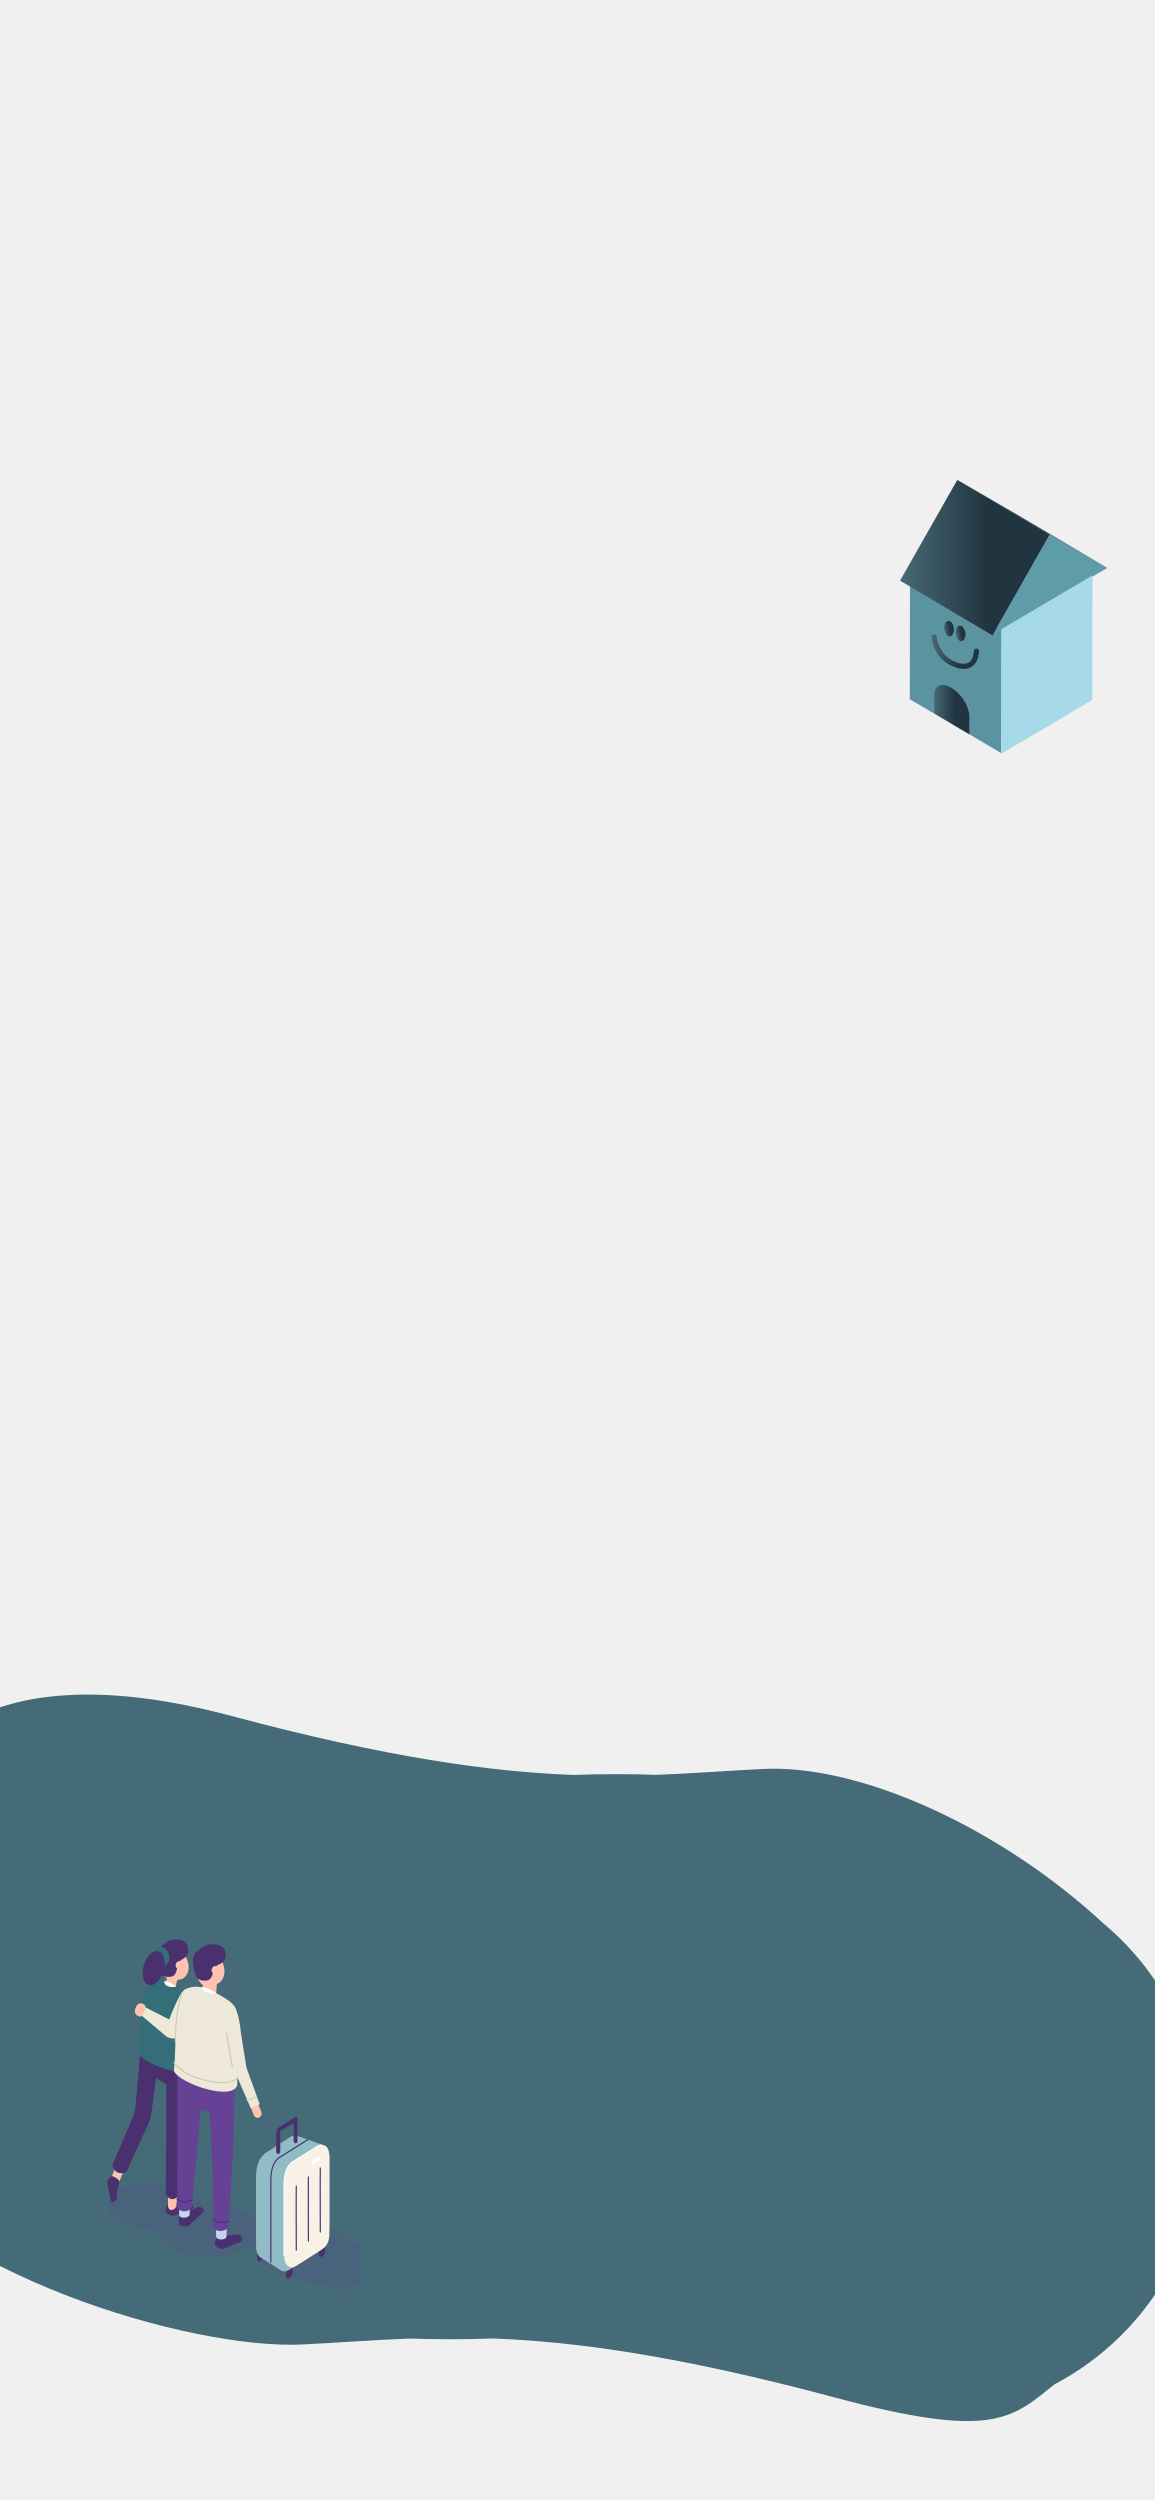
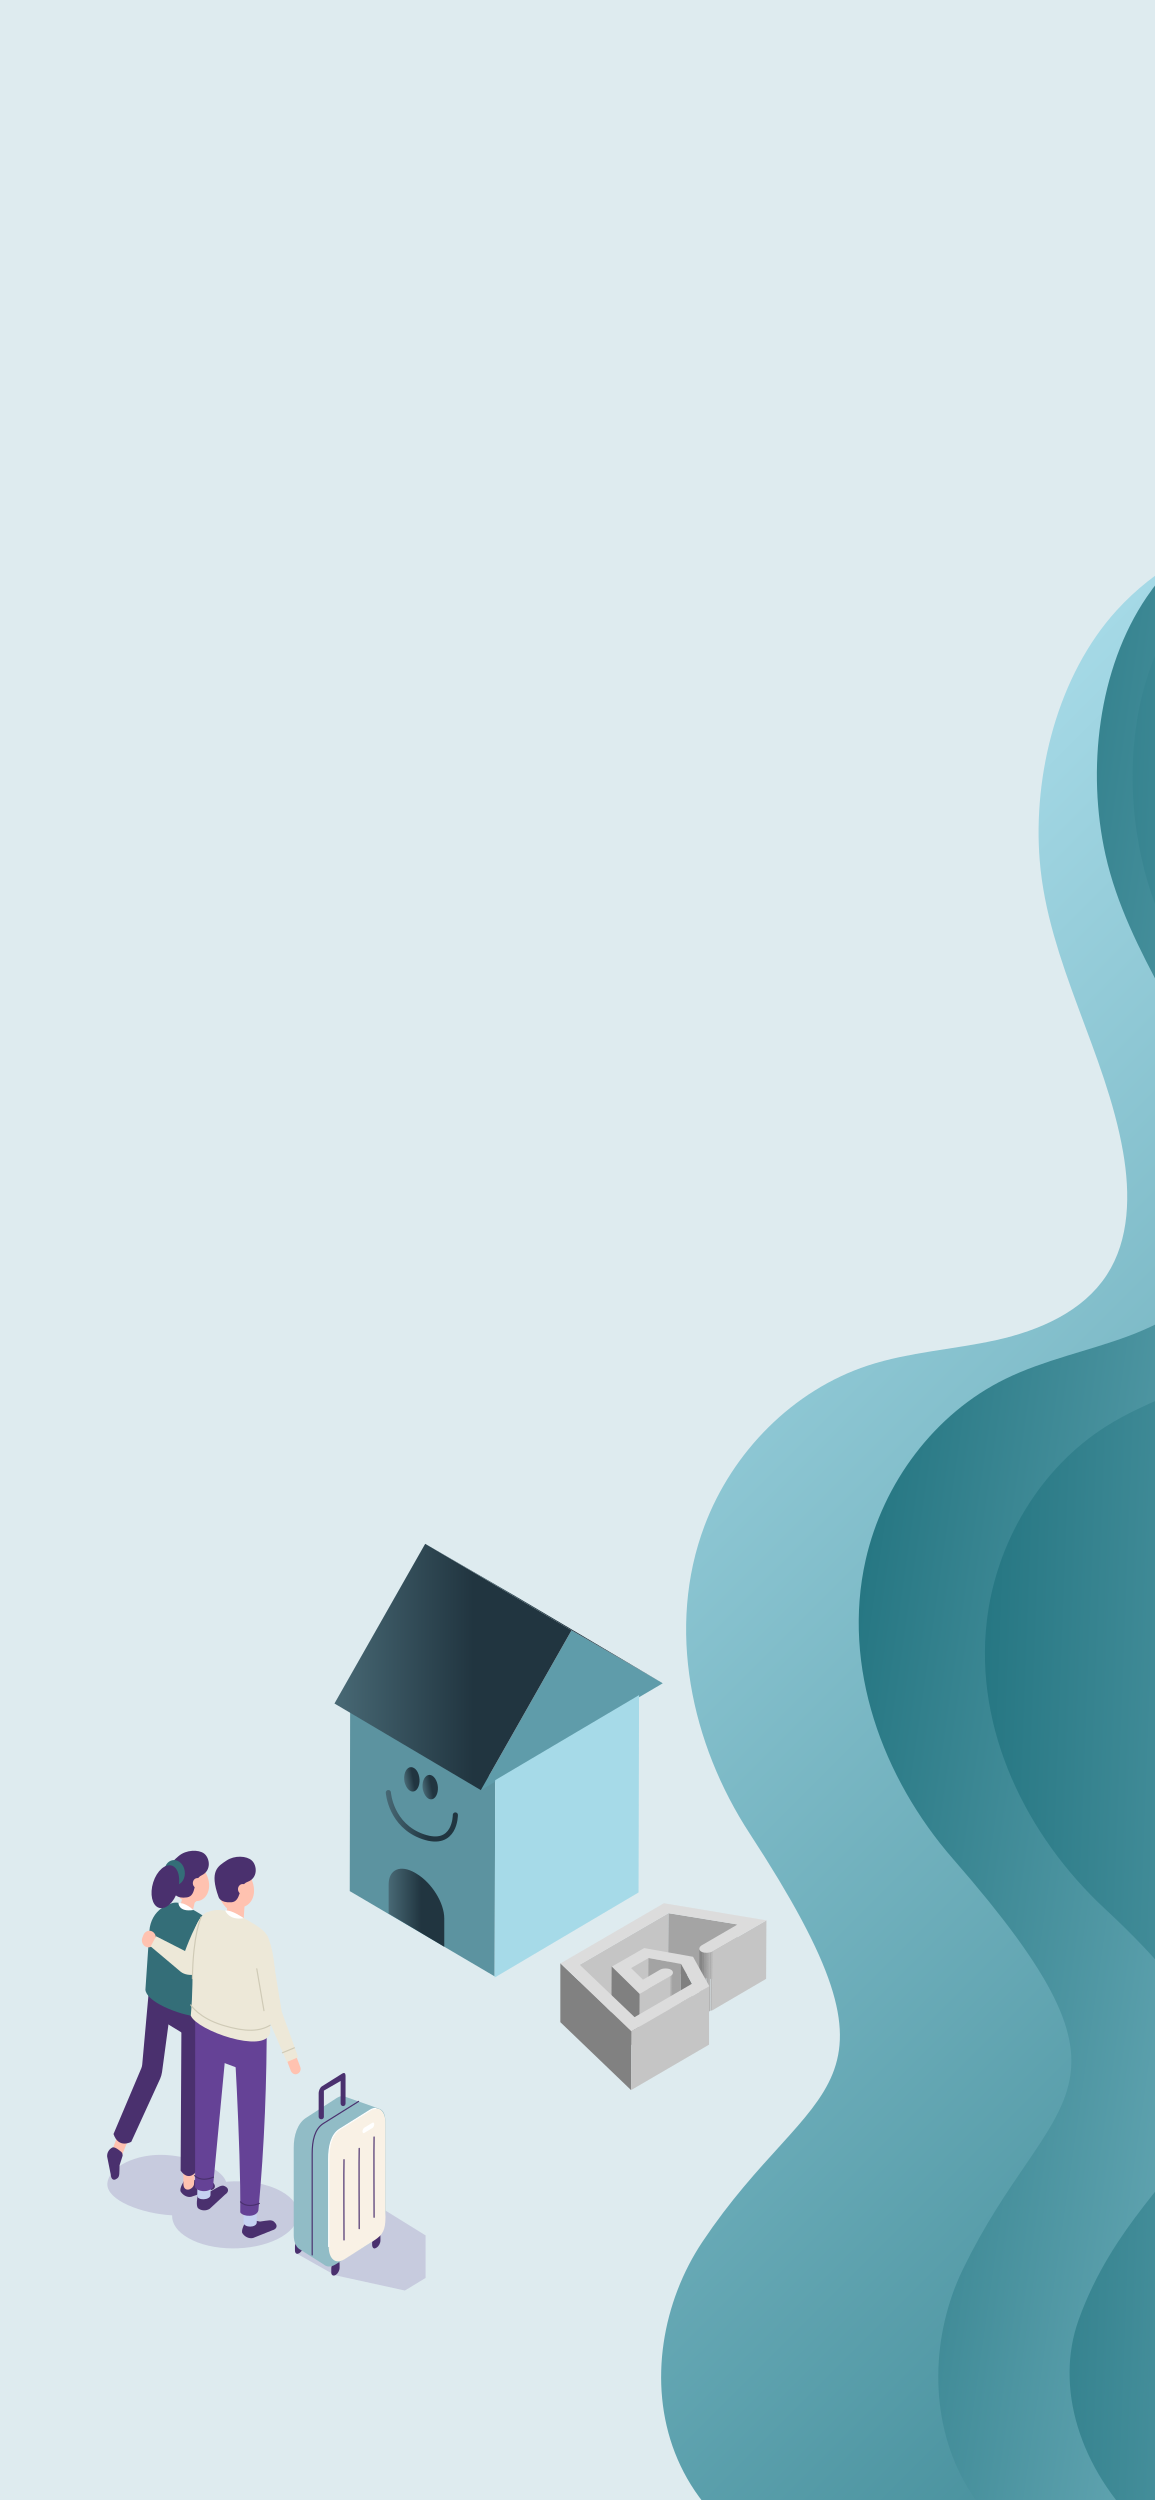
- <svg xmlns="http://www.w3.org/2000/svg" version="1.1" id="Layer_1" x="0px" y="0px" viewBox="0 0 1125 2436" style="enable-background:new 0 0 1125 2436;" xml:space="preserve">
+ <svg xmlns="http://www.w3.org/2000/svg" xmlns:xlink="http://www.w3.org/1999/xlink" version="1.1" id="Layer_1" x="0px" y="0px" viewBox="0 0 1125 2436" style="enable-background:new 0 0 1125 2436;" xml:space="preserve">
  <style type="text/css">
- 	.st0{fill:url(#SVGID_1_);}
- 	.st1{fill:#446B77;}
- 	.st2{fill:#5C93A0;}
- 	.st3{fill:#5F9CAA;}
- 	.st4{fill:url(#SVGID_2_);}
- 	.st5{fill:url(#SVGID_3_);}
- 	.st6{fill:#A6DAE8;}
- 	.st7{fill:url(#SVGID_4_);}
- 	.st8{fill:none;stroke:url(#SVGID_5_);stroke-width:5;stroke-linecap:round;stroke-linejoin:round;stroke-miterlimit:10;}
- 	.st9{fill:url(#SVGID_6_);}
- 	.st10{fill:url(#SVGID_7_);}
- 	.st11{fill:none;stroke:#CFCAB6;stroke-width:1.155;stroke-linecap:round;stroke-linejoin:round;stroke-miterlimit:10;}
- 	.st12{opacity:0.19;fill:#634194;enable-background:new    ;}
- 	.st13{fill:#4A306E;}
- 	.st14{fill:#FFC2B0;}
- 	.st15{fill:#346E78;}
- 	.st16{fill:#FFFFFF;}
- 	.st17{fill:#654296;}
- 	.st18{fill:#EDE8D8;}
- 	.st19{fill:#C6D2F2;}
- 	.st20{fill:#5981EB;}
- 	.st21{fill:none;stroke:#4A306E;stroke-width:1.155;stroke-linecap:round;stroke-linejoin:round;stroke-miterlimit:10;}
- 	.st22{fill:#91BCC6;}
- 	.st23{fill:#F9F1E5;}
- 	.st24{fill:none;stroke:#FFFFFF;stroke-width:1.155;stroke-linecap:round;stroke-linejoin:round;stroke-miterlimit:10;}
+ 	.st0{fill:#91BCC6;}
+ 	.st1{fill:#A6DAE8;}
+ 	.st2{fill:#5F9CAA;}
+ 	.st3{fill:#DEEBEF;}
+ 	.st4{clip-path:url(#SVGID_3_);fill:url(#SVGID_4_);}
+ 	.st5{clip-path:url(#SVGID_3_);fill:url(#SVGID_5_);}
+ 	.st6{fill:url(#SVGID_6_);}
+ 	.st7{fill:#5C93A0;}
+ 	.st8{fill:url(#SVGID_7_);}
+ 	.st9{fill:url(#SVGID_8_);}
+ 	.st10{fill:url(#SVGID_9_);}
+ 	.st11{fill:none;stroke:url(#SVGID_10_);stroke-width:5;stroke-linecap:round;stroke-linejoin:round;stroke-miterlimit:10;}
+ 	.st12{fill:url(#SVGID_11_);}
+ 	.st13{fill:url(#SVGID_12_);}
+ 	.st14{fill:none;stroke:#CFCAB6;stroke-width:1.155;stroke-linecap:round;stroke-linejoin:round;stroke-miterlimit:10;}
+ 	.st15{opacity:0.19;fill:#634194;enable-background:new    ;}
+ 	.st16{fill:#4A306E;}
+ 	.st17{fill:#FFC2B0;}
+ 	.st18{fill:#346E78;}
+ 	.st19{fill:#FFFFFF;}
+ 	.st20{fill:#654296;}
+ 	.st21{fill:#EDE8D8;}
+ 	.st22{fill:#C6D2F2;}
+ 	.st23{fill:#5981EB;}
+ 	.st24{fill:none;stroke:#4A306E;stroke-width:1.155;stroke-linecap:round;stroke-linejoin:round;stroke-miterlimit:10;}
+ 	.st25{fill:#F9F1E5;}
+ 	.st26{fill:none;stroke:#FFFFFF;stroke-width:1.155;stroke-linecap:round;stroke-linejoin:round;stroke-miterlimit:10;}
+ 	.st27{fill:#446B77;}
+ 	.st28{enable-background:new    ;}
+ 	.st29{fill:#A4A4A4;}
+ 	.st30{fill:#C5C5C5;}
+ 	.st31{clip-path:url(#SVGID_14_);enable-background:new    ;}
+ 	.st32{fill:#B8B8B8;}
+ 	.st33{fill:#B3B3B3;}
+ 	.st34{fill:#ADADAD;}
+ 	.st35{fill:#A8A8A8;}
+ 	.st36{fill:#A3A3A3;}
+ 	.st37{fill:#9E9E9E;}
+ 	.st38{fill:#999999;}
+ 	.st39{fill:#949494;}
+ 	.st40{fill:#8F8F8F;}
+ 	.st41{fill:#8A8A8A;}
+ 	.st42{fill:#858585;}
+ 	.st43{clip-path:url(#SVGID_16_);enable-background:new    ;}
+ 	.st44{fill:#808080;}
+ 	.st45{fill:#818181;}
+ 	.st46{fill:#DCDCDC;}
</style>
  <g>
    <g>
-       <linearGradient id="SVGID_1_" gradientUnits="userSpaceOnUse" x1="2417.4" y1="-3911.636" x2="2417.4" y2="-3908.636" gradientTransform="matrix(1 0 0 1 0 4172)">
+       <g>
+         <polygon class="st0" points="1040.1,1869 560.2,2153.4 77,1869 557,1585.6    " />
+       </g>
+       <g>
+         <polygon class="st1" points="1040.1,1869 1038.8,1955.3 558.9,2238.7 560.2,2153.4    " />
+       </g>
+       <g>
+         <polygon class="st2" points="560.2,2153.4 558.9,2237.4 75.7,1952.9 77,1869    " />
+       </g>
+     </g>
+   </g>
+   <rect x="-3" y="-5.8" class="st3" width="1178.1" height="2452.7" />
+   <g>
+     <defs>
+       <path id="SVGID_1_" d="M879.9,2531.1c-255.1-29.5-272.4-231.4-195.5-346.6c108.9-163.2,214-140.6,46.1-397.9    c-57-87.3-81.6-200.5-43.9-300.2c27.1-71.8,86.1-131.8,159-155.8c40.5-13.3,83.8-15.6,125.5-24.9c41.7-9.3,84.2-27.7,107.4-63.5    c22.4-34.4,22.9-78.8,15.9-119.3c-16.8-97.4-73.3-185.3-81.3-284.5c-6.8-83.6,17.7-180.7,74.9-243.6    c74.8-82.3,194.5-103.5,300.1-113.1c123.9-11.3,249.6,3.2,368.8,37.8c152.8,44.3,295.1,121.1,422.6,216.2    c113.5,84.7,216.9,185.2,291.7,305.5c118.3,190.2,193.6,504.1-29.9,650.4c-269,176.1-455.7-107.6-461.2,177.8    c-3.3,170.8-116.6,441.4-454,319.6C1188.7,2067.1,1247.2,2573.5,879.9,2531.1z" />
+     </defs>
+     <linearGradient id="SVGID_2_" gradientUnits="userSpaceOnUse" x1="594.741" y1="1363.6" x2="2334.506" y2="1363.6" gradientTransform="matrix(0.7071 0.7071 -0.7071 0.7071 1312.321 -471.1367)">
+       <stop offset="0" style="stop-color:#A5D9E6" />
+       <stop offset="1" style="stop-color:#247581" />
+     </linearGradient>
+     <use xlink:href="#SVGID_1_" style="overflow:visible;fill:url(#SVGID_2_);" />
+     <clipPath id="SVGID_3_">
+       <use xlink:href="#SVGID_1_" style="overflow:visible;" />
+     </clipPath>
+     <linearGradient id="SVGID_4_" gradientUnits="userSpaceOnUse" x1="58.768" y1="2591.491" x2="-353.014" y2="3355.454" gradientTransform="matrix(0.3439 0.939 -0.939 0.3439 4118.399 560.943)">
+       <stop offset="0" style="stop-color:#A5D9E6" />
+       <stop offset="1" style="stop-color:#247581" />
+     </linearGradient>
+     <path class="st4" d="M1179.6,2527.9c-256.7,6.1-301.8-191.5-241.6-316.2c85.3-176.7,192.5-168.9-9.4-400.4   C860,1732.6,820,1624,843.5,1520c16.9-74.8,67-142.5,135.9-176.3c38.3-18.8,80.8-27.1,120.8-42.1s79.5-39.1,97.6-77.7   c17.4-37.2,11.8-81.2-0.7-120.4c-30.1-94.2-98.2-173.3-119.9-270.5c-18.3-81.9-7.5-181.4,40.4-251.6   c62.7-91.9,178.3-129.4,281.6-153.6c121.1-28.3,247.6-31.4,370.5-13.7c157.4,22.8,309,79.1,448.4,155.7   c124.1,68.2,240.4,153.4,331.2,262.2c143.5,172,261.5,472.5,60.4,648.3c-242,211.6-466.2-43.5-432.1,239.9   c20.4,169.6-54.4,453.3-405.4,379.4C1421.2,2025.6,1549.3,2519.1,1179.6,2527.9z" />
+     <linearGradient id="SVGID_5_" gradientUnits="userSpaceOnUse" x1="-80.183" y1="2406.958" x2="-491.99" y2="3170.968" gradientTransform="matrix(0.4404 0.8978 -0.8978 0.4404 4013.255 488.388)">
+       <stop offset="0" style="stop-color:#A5D9E6" />
+       <stop offset="1" style="stop-color:#247581" />
+     </linearGradient>
+     <path class="st5" d="M1401.3,2546.3c-254.6,32.9-397.1-155.5-350.3-285.8c66.3-184.6,250.7-191.5,25.6-400.6   c-76.4-71-127.6-174.8-115-280.8c9-76.2,51.8-148.7,116.7-189.6c36.1-22.7,77.6-35.4,115.7-54.5c38.2-19.1,75-47.2,89-87.5   c13.4-38.8,3.2-82-13.3-119.7c-39.8-90.5-115.8-162.1-147.6-256.4c-26.8-79.5-26.4-179.7,13.8-254.5   c52.7-97.9,163.8-147.4,264-182.2c117.5-40.9,242.9-57.2,367-52.4c159,6.1,315.6,46.3,462.3,107.8   c130.6,54.8,255.2,127.4,356.8,226c160.7,156,309.5,442.5,128,638.4c-218.5,235.8-468.2,5.6-404.6,283.9   c38,166.5-6.6,456.5-363.5,419.8C1588.9,2021.5,1768,2498.8,1401.3,2546.3z" />
+   </g>
+   <g>
+     <g>
+       <linearGradient id="SVGID_6_" gradientUnits="userSpaceOnUse" x1="2417.4" y1="-3911.636" x2="2417.4" y2="-3908.636" gradientTransform="matrix(1 0 0 1 0 4172)">
        <stop offset="0" style="stop-color:#486975" />
        <stop offset="0.584" style="stop-color:#213540" />
      </linearGradient>
-       <path class="st0" d="M2417.4,263.4c1.9,0,1.9-3,0-3S2415.5,263.4,2417.4,263.4L2417.4,263.4z" />
-     </g>
-   </g>
-   <path class="st1" d="M1027.8,2323.1c128.3-67.8,181.3-225.2,118.3-357.3c-17.3-36.3-41.6-67-70.5-91.2  c-99.9-92.8-236.9-155.9-332.6-150.9c-34.7,1.7-67.7,4.4-103.3,5.7c-26.4-0.9-53.4-0.9-81,0.1c-80.5-3-181.5-16.9-332.9-57.4  c-124.6-33.3-201.8-22.1-249.2,1c-6.4,2.5-12.8,5.3-19.1,8.2c-135.5,64.6-192.9,226.9-128.3,362.4c8.8,18.5,19.4,35.4,31.5,50.9  c73.4,119.5,324.6,195.7,435.1,189.8c34.7-1.7,67.7-4.4,103.3-5.7c26.4,0.9,53.4,0.9,81-0.1c80.5,3,181.5,16.9,332.9,57.4  C968.2,2377.6,985.7,2356.6,1027.8,2323.1z" />
+       <path class="st6" d="M2417.4,263.4c1.9,0,1.9-3,0-3S2415.5,263.4,2417.4,263.4L2417.4,263.4z" />
+     </g>
+   </g>
  <g>
    <g>
      <g>
        <g>
          <g>
-             <polygon class="st2" points="975.9,613 975.6,733.8 886.5,681.3 886.7,560.7      " />
+             <polygon class="st7" points="482.5,1734.6 482,1925.8 340.8,1842.7 341.2,1651.7      " />
          </g>
        </g>
      </g>
      <g>
        <g>
          <g>
            <g>
-               <polygon class="st3" points="1022.9,520.8 1079,553.4 967.1,619.1       " />
-             </g>
-             <g>
-               <linearGradient id="SVGID_2_" gradientUnits="userSpaceOnUse" x1="932.836" y1="7265.526" x2="1079.033" y2="7265.526" gradientTransform="matrix(1 0 0 -1 0 7776)">
+               <polygon class="st2" points="556.9,1588.6 645.8,1640.2 468.5,1744.3       " />
+             </g>
+             <g>
+               <linearGradient id="SVGID_7_" gradientUnits="userSpaceOnUse" x1="414.257" y1="6203.784" x2="645.753" y2="6203.784" gradientTransform="matrix(1 0 0 -1 0 7776)">
                <stop offset="0" style="stop-color:#486975" />
                <stop offset="0.584" style="stop-color:#213540" />
              </linearGradient>
-               <polygon class="st4" points="1022.9,520.8 932.8,467.6 988.9,500.1 1079,553.4       " />
-             </g>
-             <g>
-               <linearGradient id="SVGID_3_" gradientUnits="userSpaceOnUse" x1="877.013" y1="7232.648" x2="1022.948" y2="7232.648" gradientTransform="matrix(1 0 0 -1 0 7776)">
+               <polygon class="st8" points="556.9,1588.6 414.3,1504.3 503.1,1555.8 645.8,1640.2       " />
+             </g>
+             <g>
+               <linearGradient id="SVGID_8_" gradientUnits="userSpaceOnUse" x1="325.863" y1="6151.725" x2="556.945" y2="6151.725" gradientTransform="matrix(1 0 0 -1 0 7776)">
                <stop offset="0" style="stop-color:#486975" />
                <stop offset="0.584" style="stop-color:#213540" />
              </linearGradient>
-               <polygon class="st5" points="967.1,619.1 877,565.8 932.8,467.6 1022.9,520.8       " />
+               <polygon class="st9" points="468.5,1744.3 325.9,1659.9 414.3,1504.3 556.9,1588.6       " />
            </g>
          </g>
        </g>
      </g>
      <g>
        <g>
-           <polygon class="st6" points="1064.5,560.7 1064.2,682.1 975.6,734.5 975.9,613     " />
-         </g>
-       </g>
-       <g>
-         <linearGradient id="SVGID_4_" gradientUnits="userSpaceOnUse" x1="910.36" y1="5830.74" x2="944.544" y2="5830.74" gradientTransform="matrix(1 1.1719 0 -1 0 5435.431)">
+           <polygon class="st1" points="622.7,1651.7 622.2,1844 482,1926.9 482.5,1734.6     " />
+         </g>
+       </g>
+       <g>
+         <linearGradient id="SVGID_9_" gradientUnits="userSpaceOnUse" x1="378.668" y1="4051.934" x2="432.796" y2="4051.934" gradientTransform="matrix(1 1.1719 0 -1 0 5435.431)">
          <stop offset="0" style="stop-color:#486975" />
          <stop offset="0.584" style="stop-color:#213540" />
        </linearGradient>
-         <path class="st7" d="M944.5,715.5l-34.2-20.4v-18c0-9.3,7.4-12.4,16.5-7l0.6,0.4c9.4,5.6,17.1,17.9,17.1,27.6V715.5L944.5,715.5z     " />
-       </g>
-       <g>
-         <linearGradient id="SVGID_5_" gradientUnits="userSpaceOnUse" x1="907.703" y1="6789.99" x2="953.892" y2="6789.99" gradientTransform="matrix(1 0.3378 0 -1 0 7113.103)">
+         <path class="st10" d="M432.8,1896.9l-54.1-32.3v-28.5c0-14.7,11.7-19.6,26.1-11l1,0.6c14.9,8.9,27.1,28.4,27.1,43.7V1896.9     L432.8,1896.9z" />
+       </g>
+       <g>
+         <linearGradient id="SVGID_10_" gradientUnits="userSpaceOnUse" x1="375.92" y1="5478.536" x2="446.139" y2="5478.536" gradientTransform="matrix(1 0.3378 0 -1 0 7113.103)">
          <stop offset="0" style="stop-color:#486975" />
          <stop offset="0.584" style="stop-color:#213540" />
        </linearGradient>
-         <path class="st8" d="M910.2,620.7c0,0,1.4,20.3,21.4,27.2c20,6.8,19.8-13.4,19.8-13.4" />
-       </g>
-     </g>
-     <g>
-       <linearGradient id="SVGID_6_" gradientUnits="userSpaceOnUse" x1="2247.117" y1="5835.268" x2="2258.825" y2="5835.268" gradientTransform="matrix(0.7668 -0.2332 -0.2332 -1.2332 557.9609 8333.96)">
+         <path class="st11" d="M378.4,1746.7c0,0,2.2,32.1,33.9,43c31.6,10.8,31.4-21.2,31.4-21.2" />
+       </g>
+     </g>
+     <g>
+       <linearGradient id="SVGID_11_" gradientUnits="userSpaceOnUse" x1="1336.893" y1="5097.504" x2="1355.431" y2="5097.504" gradientTransform="matrix(0.7668 -0.2332 -0.2332 -1.2332 557.9609 8333.96)">
        <stop offset="0" style="stop-color:#486975" />
        <stop offset="0.584" style="stop-color:#213540" />
      </linearGradient>
-       <path class="st9" d="M929.2,611.1c0.8,4-0.6,8-3.1,8.8c-2.5,0.8-5-1.9-5.9-6c-0.8-4,0.6-8,3.1-8.8    C925.8,604.3,928.5,607,929.2,611.1z" />
-     </g>
-     <g>
-       <linearGradient id="SVGID_7_" gradientUnits="userSpaceOnUse" x1="2259.907" y1="5828.988" x2="2271.614" y2="5828.988" gradientTransform="matrix(0.7668 -0.2332 -0.2332 -1.2332 557.9609 8333.96)">
+       <path class="st12" d="M408.5,1731.5c1.2,6.3-1,12.7-5,14c-3.9,1.2-7.9-3-9.4-9.4c-1.2-6.3,1-12.7,5-14    C403.2,1720.9,407.4,1725.1,408.5,1731.5z" />
+     </g>
+     <g>
+       <linearGradient id="SVGID_12_" gradientUnits="userSpaceOnUse" x1="1357.145" y1="5087.56" x2="1375.684" y2="5087.56" gradientTransform="matrix(0.7668 -0.2332 -0.2332 -1.2332 557.9609 8333.96)">
        <stop offset="0" style="stop-color:#486975" />
        <stop offset="0.584" style="stop-color:#213540" />
      </linearGradient>
-       <path class="st10" d="M940.5,615.8c0.8,4-0.6,8-3.1,8.8c-2.5,0.8-5-1.9-5.9-6c-0.8-4,0.6-8,3.1-8.8    C937.1,609.1,939.7,611.9,940.5,615.8z" />
-     </g>
-   </g>
-   <g>
-     <line class="st11" x1="137.2" y1="1962.6" x2="141.8" y2="1953.7" />
-     <g>
-       <g>
-         <g>
-           <path class="st12" d="M104.6,2148.9c0.6-12.9,22.1-23.7,45.2-22.4c20.1,1.1,43.6,10,47.2,20.8c15.6-1.4,31.9,1.2,43.3,7.7      c18.3,10.3,16.8,26.9-3.2,36.9c-20.1,10-51.2,9.7-69.4-0.7c-8.7-4.9-12.9-11.3-12.7-17.7c-0.1,0-0.1,0-0.2,0      C131.5,2172.1,104,2161.8,104.6,2148.9z" />
-           <path class="st13" d="M167.5,2144.6l8.2,2.2c6.1-0.4,9.2-1.3,11,1.1l0.6,0.7c1.9,2.4,0.6,4.8-2.7,5.3l-14.9,5.1      c-3.2,0.6-6.6-1.4-8.2-4.3c0,0-0.9-1.8,1.9-6.6C165,2145.2,164.9,2145.1,167.5,2144.6z" />
-           <path class="st14" d="M126.5,2075l-19.9,52c-2.3,6.4,5.4,7.2,7.6,3.7l27.2-65.9L126.5,2075z" />
-           <path class="st14" d="M163.3,2032.2l0.4,116.4c-0.1,7.3,7.2,5.2,8.2,0.8l7.1-108.1L163.3,2032.2z" />
-           <path class="st13" d="M187.7,1999.4l-14,140c0,0-5.6,8.3-12.1-0.7l0.6-116.4l-1.4-24.5L187.7,1999.4z" />
-           <path class="st13" d="M155.6,1999.1l-8.5,62.8c-0.3,1.8-0.7,3.5-1.4,5.1l-22.5,49.2c0,0-9.8,5.7-13.8-6.1l21.6-51.2      c0.4-1,0.6-1.9,0.7-3l5.9-65.8L155.6,1999.1z" />
-           <polygon class="st13" points="149,1997.1 177.7,2014.7 167.3,2034.2 138.5,2016.7     " />
-           <path class="st14" d="M176.1,1922.2c-0.3,9.1-6.3,10.3-12.6,6.2c-6.3-4.1-10.3-12.1-10.2-21.2c0.3-9.1,5.6-13,11.8-8.9      S176.3,1913.3,176.1,1922.2z" />
-           <path class="st14" d="M183.8,1917.3c-0.3,9.1-7.9,14.4-14.2,10.2c-6.3-4.1-11.2-14.8-11-23.9c0.3-9.1,5.6-13,11.8-8.9      C176.7,1899,184,1908.2,183.8,1917.3z" />
-           <path class="st14" d="M161,1947.9l-0.7-0.3c-2.4-0.9-2.1-4.4-1-7.8l5.2-18.6c1.1-3.3,4-5.2,6.3-4.3l0.7,0.3      c2.4,0.9,3.3,4.4,2.2,7.7l-4.3,18.8C168.5,1946.8,163.5,1948.8,161,1947.9z" />
-           <path class="st13" d="M156.6,1922.9c0,0,1.6,4.5,10,3.2c8-1.3,4-13.8,11.3-17.2c7.9-3.8,6.3-13.5,1.9-16.9      c-4.3-3.3-14-3-19.8,1.9C154.3,1899,147.4,1903.3,156.6,1922.9z" />
-           <path class="st14" d="M178.6,1915.1c-0.1,2.2-1.7,4-3.9,3.8c-2-0.1-3.7-1.9-3.6-4.1c0.1-2.2,1.7-4,3.9-3.8      C177,1911,178.6,1912.9,178.6,1915.1z" />
-           <path class="st15" d="M147.3,1934.1c-5.8,3.8-9.5,10.5-10,17.8l-3.1,45.9c0,0-0.7,7.9,21.7,16.4c18.1,6.9,31.7,5.2,33,3      l-1.1-49.6l16.1,11.8c0,0-2.9-24.2-24.2-38.6c-3.9-2.7-9.7-5.9-14.4-8.4c-7-3.8-10.3-2.7-17.2,1.4      C147.7,1933.8,147.4,1933.9,147.3,1934.1z" />
-           <path class="st15" d="M164.8,1905.7c0.7,5.4-2.2,10.2-6.6,10.8c-4.3,0.6-8.4-3.2-9.2-8.6c-0.7-5.4,2.2-10.2,6.6-10.8      C160,1896.5,164.1,1900.4,164.8,1905.7z" />
-           <path class="st16" d="M171.6,1935.9c0,0-6.6-6.1-11.7-5.4C159.9,1930.5,159.8,1937.7,171.6,1935.9z" />
-           <path class="st14" d="M139.3,1952.5L139.3,1952.5c2.5,1.2,3.7,4.3,2.6,7l-0.9,2.2c-1.1,2.7-4,4-6.6,2.7l0,0      c-2.5-1.2-3.7-4.3-2.6-7l0.9-2.2C133.8,1952.5,136.8,1951.3,139.3,1952.5z" />
-           <polygon class="st17" points="186.8,2027.9 218.1,2039.5 211.2,2060.7 179.9,2049.1     " />
-           <path class="st18" d="M205.3,1942.6l-23.1,37.5c-3.3,6.3-14.8,8.4-20.6,3.8l-23.4-19.7l4.2-7.9l22.5,11.5      c0,0,9.4-26.2,15.9-29.7C187.5,1934.7,205.3,1942.6,205.3,1942.6z" />
-           <path class="st13" d="M176.8,2156.1l8.4-1.6c5.6-3,8.2-5.2,10.7-3.8l0.7,0.4c2.6,1.4,2.4,4.3-0.4,6.1l-12,11.1      c-2.9,1.9-6.9,1.6-9.2-0.5c0,0-1.4-1.3-0.6-7C174.8,2157.8,174.5,2157.6,176.8,2156.1z" />
-           <path class="st13" d="M214.9,2176.6l8.4,1.7c6.2-0.8,9.3-1.9,11.3,0.5l0.6,0.7c1.9,2.2,0.9,4.8-2.4,5.6l-14.9,6      c-3.3,0.8-6.9-1.1-8.5-4c0,0-0.9-1.8,1.7-6.8C212.4,2177.4,212.3,2177.2,214.9,2176.6z" />
-           <path class="st19" d="M220.8,2178.8c0,4.5-10.3,4.5-10.3,0v-14.7h10.3V2178.8z" />
-           <path class="st17" d="M222.1,2169.5c-1.3,5.7-12,5.3-14.1,1.6c0.6-49.6-5.8-153.7-5.8-153.7l26.4,0.4      C228.7,2068.5,226.8,2119.1,222.1,2169.5z" />
-           <path class="st19" d="M184.8,2157.6c-0.1,4.1-10.3,4.6-10.3,0.5l0.2-13.4l10.3-0.5L184.8,2157.6z" />
-           <path class="st17" d="M186.7,2151.6c-4,4.8-12.1,3.2-13.9,0l0.1-133l26.1,2.9L186.7,2151.6z" />
-           <ellipse transform="matrix(0.9673 -0.2537 0.2537 0.9673 -480.2094 113.4891)" class="st14" cx="199.9" cy="1918.6" rx="10.1" ry="18.8" />
-           <path class="st14" d="M218.6,1922.9c-1,8.9-9.2,13.6-15,8.9s-9.9-15.9-8.9-24.8s6.6-12.4,12.6-7.7      C213.1,1903.9,219.7,1913.9,218.6,1922.9z" />
-           <path class="st14" d="M200.5,1951.8l-0.9-0.2c-3.2-0.8-3.8-4.3-3-7.8l2.5-19.3c0.7-3.5,4-5.6,7.2-4.8l0.9,0.2      c3.2,0.8,5.3,4.3,4.5,7.7l-1.3,19.3C209.6,1950.2,203.7,1952.5,200.5,1951.8z" />
-           <path class="st13" d="M191.1,1925.8c0,0,1.2,4.6,9.8,4.1c8.2-0.5,5.3-13.3,12.7-15.9c8.3-3,7.4-12.8,3.4-16.5      c-4-3.8-13.6-4.3-19.9,0S183.7,1905.3,191.1,1925.8z" />
-           <ellipse class="st14" cx="209.9" cy="1919.7" rx="3.7" ry="4" />
-           <path class="st18" d="M169.5,2018.1c1.6-17.6,1.3-30.4,1.6-49.5c-1.6-48,34.3-29.4,36.4-28.3c22.2,12.2,23.7,14.4,23.1,28.4      c0.1,23.4,1,51.4,0.6,63C226.4,2048,174.5,2029.8,169.5,2018.1z" />
-           <path class="st20" d="M255.8,1909.8" />
-           <path class="st13" d="M140.3,1914.3c-2.9,9.1-0.9,18,4.3,19.8c5.3,1.9,11.8-4,14.6-12.9c2.9-9.1,0.9-18-4.3-19.8      S143.1,1905.3,140.3,1914.3z" />
-           <path class="st13" d="M116.5,2127l-2.4,7.5c-0.2,5.7,0.3,8.8-1.9,10.2l-0.6,0.4c-2.1,1.4-4,0.2-4.2-3l-2.9-14.4      c-0.2-3.2,1.7-6.1,4.3-7.2c0,0,1.4-0.6,5.3,2.4C116.2,2124.7,116.3,2124.6,116.5,2127z" />
-           <path class="st16" d="M210.6,1942.3c0,0-9.2-6.7-14.4-6C196.2,1936.2,198.9,1944.2,210.6,1942.3z" />
-           <path class="st14" d="M252.5,2063.3L252.5,2063.3c2-0.9,3-3.3,2.1-5.5l-2.4-6.3c-0.9-2.2-3.1-3.2-5.2-2.2l0,0      c-2,0.9-3,3.3-2.1,5.5l2.4,6.3C248.3,2063.2,250.6,2064.3,252.5,2063.3z" />
-           <polygon class="st18" points="234.5,1979.7 240.2,2014.9 253.1,2050.4 244.3,2054.1 228.3,2017.3 224.1,1988.6     " />
-           <path class="st18" d="M228.5,1955.1c0,0,6.3,9.4,6.9,36.9l-15.7,4.6l-2.3-29.4L228.5,1955.1z" />
-         </g>
-         <path class="st11" d="M169.5,2009.7c0,0,5.9,10,24.8,15.8c18.3,5.6,28.8,4.8,36.9,0" />
-         <line class="st11" x1="220.8" y1="1981.6" x2="226.4" y2="2014.2" />
-         <path class="st11" d="M177.5,1941.5c0,0-6.3,13.6-6.7,47.8" />
-         <line class="st11" x1="240.8" y1="2046.9" x2="250" y2="2043.1" />
-       </g>
-       <path class="st21" d="M172.5,2142.5c0,0,4.3,5.4,14.6,1.2" />
-       <path class="st21" d="M208.2,2162.9c0,0,4.3,5.4,14.6,1.2" />
-     </g>
-     <g>
-       <polygon class="st12" points="336,2231.9 281.7,2220 251,2202.7 303.9,2159.2 352.1,2189 352.1,2222.1   " />
-       <path class="st13" d="M313.5,2198.8l0.6-0.3c1.4-0.9,2.9-3.3,2.9-5.5v-3c0-2.1-1.3-3-2.7-2.2l-0.7,0.3c-1.4,0.9-3,3.3-3,5.5v3    C310.7,2198.8,312.1,2199.8,313.5,2198.8z" />
-       <path class="st13" d="M253.5,2203l0.6-0.3c1.4-0.9,2.9-3.3,2.9-5.5v-3c0-2.1-1.3-3-2.7-2.2l-0.7,0.3c-1.4,0.9-3,3.3-3,5.5v3    C250.5,2203,252,2203.9,253.5,2203z" />
-       <path class="st13" d="M281.7,2220l0.6-0.3c1.4-0.9,2.9-3.3,2.9-5.5v-3c0-2.1-1.3-3-2.7-2.2l-0.7,0.3c-1.4,0.9-3,3.3-3,5.5v3    C278.7,2219.8,280.1,2220.8,281.7,2220z" />
-       <path class="st22" d="M259.3,2097.5l23.8-15.4c2.6-1.6,4.8-1.8,6.6-0.9l26,9.2l0,0c3.9,1.1,5.2,5.2,5.2,11.3v67.9    c0,9.9-5.3,21.2-12.2,25.4l-26.8,16.7c-3.7,2.2-6.9,1.9-9.2-0.2h-0.1l-17.9-11.3l0,0c-2.6-1.1-5.2-5.2-5.2-11.3V2121    C249.5,2111.2,252.5,2101.7,259.3,2097.5z" />
-       <path class="st23" d="M289,2207.6l23.1-14.7c6.9-4.3,8.9-8.3,8.9-18.1v-73c0-9.9-5.3-14.3-12.2-10l-23.2,14.5    c-6.9,4.3-8.7,13.6-8.7,23.4v67.9C276.8,2207.3,282.1,2211.9,289,2207.6z" />
-       <path class="st24" d="M313.5,2090.2c-1.4,0-3.1,0.5-4.8,1.6l-23.2,14.5c-6.9,4.3-8.7,13.6-8.7,23.4v67.9" />
-       <path class="st21" d="M300,2084.8l-27.4,17.2c-6.9,4.3-8.7,13.6-8.7,23.4v78.9" />
-       <path class="st16" d="M304.5,2109.3l6.3-3.8c0.7-0.5,1.4-1.8,1.4-2.9l0,0c0-1.1-0.6-1.7-1.4-1.2l-6.3,3.8    c-0.7,0.5-1.4,1.8-1.4,2.9l0,0C303.1,2109.3,303.7,2109.8,304.5,2109.3z" />
-       <path class="st13" d="M271.5,2073l15.9-10c1.4-0.9,2.5-0.2,2.5,1.7v1.4v1.8c0,0.2,0,0.3,0,0.5c0,0.1,0,0.3,0,0.4v7.5v9.2v0.8    c0,1.2-0.9,2.1-1.9,2.1c-1.1,0-1.9-1-1.9-2.1v-10l0,0v-7.4l-13,7.5v3.5v1.3v15.6c0,1.1-0.9,1.9-1.9,1.9H271c-1,0-1.9-0.9-1.9-1.9    v-15.4v-1.4v-0.4v-1.4C269.1,2076.3,270,2074,271.5,2073z" />
-       <path class="st21" d="M312.1,2112.5c-0.2,3,0,62.4,0,62.4" />
-       <path class="st21" d="M300.5,2121.3c-0.2,3,0,62.4,0,62.4" />
-       <path class="st21" d="M288.7,2130.1c-0.2,3,0,62.4,0,62.4" />
-     </g>
-   </g>
-   <path class="st1" d="M1512-196.6" />
+       <path class="st13" d="M426.4,1739.1c1.2,6.3-1,12.7-5,14c-4,1.2-7.9-3-9.4-9.4c-1.2-6.3,1-12.7,5-14    C421,1728.3,425.2,1732.8,426.4,1739.1z" />
+     </g>
+   </g>
+   <g>
+     <line class="st14" x1="145.5" y1="1894.6" x2="151.2" y2="1883.4" />
+     <g>
+       <g>
+         <g>
+           <path class="st15" d="M104.6,2127.9c0.8-16.2,27.7-29.7,56.6-28.1c25.2,1.4,54.6,12.5,59.1,26.1c19.5-1.8,40,1.5,54.2,9.6      c22.9,12.9,21,33.7-4,46.2c-25.2,12.5-64.1,12.2-86.9-0.9c-10.9-6.1-16.2-14.2-15.9-22.2c-0.1,0-0.1,0-0.3,0      C138.3,2157,103.9,2144.1,104.6,2127.9z" />
+           <path class="st16" d="M183.4,2122.5l10.3,2.8c7.6-0.5,11.5-1.6,13.8,1.4l0.8,0.9c2.4,3,0.8,6-3.4,6.6l-18.7,6.4      c-4,0.8-8.3-1.8-10.3-5.4c0,0-1.1-2.3,2.4-8.3C180.3,2123.3,180.2,2123.2,183.4,2122.5z" />
+           <path class="st17" d="M132.1,2035.4l-24.9,65.1c-2.9,8,6.8,9,9.5,4.6l34.1-82.5L132.1,2035.4z" />
+           <path class="st17" d="M178.2,1981.8l0.5,145.8c-0.1,9.1,9,6.5,10.3,1l8.9-135.4L178.2,1981.8z" />
+           <path class="st16" d="M208.7,1940.7L191.2,2116c0,0-7,10.4-15.2-0.9l0.8-145.8l-1.8-30.7L208.7,1940.7z" />
+           <path class="st16" d="M168.5,1940.3l-10.6,78.7c-0.4,2.3-0.9,4.4-1.8,6.4l-28.2,61.6c0,0-12.3,7.1-17.3-7.6l27.1-64.1      c0.5-1.3,0.8-2.4,0.9-3.8l7.4-82.4L168.5,1940.3z" />
+           <polygon class="st16" points="160.2,1937.8 196.2,1959.8 183.2,1984.3 147.1,1962.3     " />
+           <path class="st17" d="M194.2,1844c-0.4,11.4-7.9,12.9-15.8,7.8c-7.9-5.1-12.9-15.2-12.8-26.6c0.4-11.4,7-16.3,14.8-11.1      C188.2,1819.2,194.4,1832.8,194.2,1844z" />
+           <path class="st17" d="M203.8,1837.8c-0.4,11.4-9.9,18-17.8,12.8c-7.9-5.1-14-18.5-13.8-29.9c0.4-11.4,7-16.3,14.8-11.1      C194.9,1814.9,204.1,1826.4,203.8,1837.8z" />
+           <path class="st17" d="M175.3,1876.2l-0.9-0.4c-3-1.1-2.6-5.5-1.3-9.8l6.5-23.3c1.4-4.1,5-6.5,7.9-5.4l0.9,0.4      c3,1.1,4.1,5.5,2.8,9.6l-5.4,23.5C184.7,1874.8,178.4,1877.3,175.3,1876.2z" />
+           <path class="st16" d="M169.8,1844.8c0,0,2,5.6,12.5,4c10-1.6,5-17.3,14.2-21.5c9.9-4.8,7.9-16.9,2.4-21.2      c-5.4-4.1-17.5-3.8-24.8,2.4C166.9,1814.9,158.2,1820.3,169.8,1844.8z" />
+           <path class="st17" d="M197.3,1835.1c-0.1,2.8-2.1,5-4.9,4.8c-2.5-0.1-4.6-2.4-4.5-5.1c0.1-2.8,2.1-5,4.9-4.8      C195.3,1829.9,197.3,1832.3,197.3,1835.1z" />
+           <path class="st18" d="M158.1,1858.9c-7.3,4.8-11.9,13.2-12.5,22.3l-3.9,57.5c0,0-0.9,9.9,27.2,20.5c22.7,8.6,39.7,6.5,41.3,3.8      l-1.4-62.1l20.2,14.8c0,0-3.6-30.3-30.3-48.4c-4.9-3.4-12.2-7.4-18-10.5c-8.8-4.8-12.9-3.4-21.5,1.8      C158.6,1858.5,158.2,1858.6,158.1,1858.9z" />
+           <path class="st18" d="M180,1823.3c0.9,6.8-2.8,12.8-8.3,13.5c-5.4,0.8-10.5-4-11.5-10.8c-0.9-6.8,2.8-12.8,8.3-13.5      C174,1811.8,179.2,1816.7,180,1823.3z" />
+           <path class="st19" d="M188.6,1861.1c0,0-8.3-7.6-14.7-6.8C173.9,1854.4,173.8,1863.4,188.6,1861.1z" />
+           <path class="st17" d="M148.1,1881.9L148.1,1881.9c3.1,1.5,4.6,5.4,3.3,8.8l-1.1,2.8c-1.4,3.4-5,5-8.3,3.4l0,0      c-3.1-1.5-4.6-5.4-3.3-8.8l1.1-2.8C141.2,1881.9,145,1880.4,148.1,1881.9z" />
+           <polygon class="st20" points="207.6,1976.4 246.8,1990.9 238.2,2017.5 199,2002.9     " />
+           <path class="st21" d="M230.8,1869.5l-28.9,47c-4.1,7.9-18.5,10.5-25.8,4.8l-29.3-24.7l5.3-9.9l28.2,14.4      c0,0,11.8-32.8,19.9-37.2C208.5,1859.6,230.8,1869.5,230.8,1869.5z" />
+           <path class="st16" d="M195.1,2137l10.5-2c7-3.8,10.3-6.5,13.4-4.8l0.9,0.5c3.3,1.8,3,5.4-0.5,7.6l-15,13.9      c-3.6,2.4-8.6,2-11.5-0.6c0,0-1.8-1.6-0.8-8.8C192.6,2139.1,192.2,2138.8,195.1,2137z" />
+           <path class="st16" d="M242.8,2162.6l10.5,2.1c7.8-1,11.6-2.4,14.2,0.6l0.8,0.9c2.4,2.8,1.1,6-3,7l-18.7,7.5      c-4.1,1-8.6-1.4-10.6-5c0,0-1.1-2.3,2.1-8.5C239.7,2163.6,239.5,2163.4,242.8,2162.6z" />
+           <path class="st22" d="M250.2,2165.4c0,5.6-12.9,5.6-12.9,0V2147h12.9V2165.4z" />
+           <path class="st20" d="M251.8,2153.7c-1.6,7.1-15,6.6-17.7,2c0.8-62.1-7.3-192.5-7.3-192.5l33.1,0.5      C260.1,2027.2,257.7,2090.6,251.8,2153.7z" />
+           <path class="st22" d="M205.1,2138.8c-0.1,5.1-12.9,5.8-12.9,0.6l0.3-16.8l12.9-0.6L205.1,2138.8z" />
+           <path class="st20" d="M207.5,2131.3c-5,6-15.2,4-17.4,0l0.1-166.6l32.7,3.6L207.5,2131.3z" />
+           <ellipse transform="matrix(0.9673 -0.2537 0.2537 0.9673 -459.3438 117.0164)" class="st17" cx="224" cy="1839.5" rx="12.7" ry="23.5" />
+           <path class="st17" d="M247.4,1844.8c-1.3,11.1-11.5,17-18.8,11.1s-12.4-19.9-11.1-31.1c1.3-11.1,8.3-15.5,15.8-9.6      C240.5,1821,248.8,1833.6,247.4,1844.8z" />
+           <path class="st17" d="M224.8,1881l-1.1-0.3c-4-1-4.8-5.4-3.8-9.8l3.1-24.2c0.9-4.4,5-7,9-6l1.1,0.3c4,1,6.6,5.4,5.6,9.6      l-1.6,24.2C236.2,1879,228.8,1881.9,224.8,1881z" />
+           <path class="st16" d="M213,1848.5c0,0,1.5,5.8,12.3,5.1c10.3-0.6,6.6-16.7,15.9-19.9c10.4-3.8,9.3-16,4.3-20.7      c-5-4.8-17-5.4-24.9,0C212.6,1818.4,203.7,1822.8,213,1848.5z" />
+           <ellipse class="st17" cx="236.5" cy="1840.8" rx="4.6" ry="5" />
+           <path class="st21" d="M185.9,1964.1c2-22,1.6-38.1,2-62c-2-60.1,43-36.8,45.6-35.4c27.8,15.3,29.7,18,28.9,35.6      c0.1,29.3,1.3,64.4,0.8,78.9C257.2,2001.5,192.2,1978.7,185.9,1964.1z" />
+           <path class="st23" d="M294,1828.4" />
+           <path class="st16" d="M149.3,1834.1c-3.6,11.4-1.1,22.5,5.4,24.8c6.6,2.4,14.8-5,18.3-16.2c3.6-11.4,1.1-22.5-5.4-24.8      C161.1,1815.7,152.9,1822.8,149.3,1834.1z" />
+           <path class="st16" d="M119.5,2100.5l-3,9.4c-0.3,7.1,0.4,11-2.4,12.8l-0.8,0.5c-2.6,1.8-5,0.3-5.3-3.8l-3.6-18      c-0.3-4,2.1-7.6,5.4-9c0,0,1.8-0.8,6.6,3C119.2,2097.6,119.3,2097.5,119.5,2100.5z" />
+           <path class="st19" d="M237.4,1869.1c0,0-11.5-8.4-18-7.5C219.4,1861.5,222.8,1871.5,237.4,1869.1z" />
+           <path class="st17" d="M289.9,2020.7L289.9,2020.7c2.5-1.1,3.8-4.1,2.6-6.9l-3-7.9c-1.1-2.8-3.9-4-6.5-2.8l0,0      c-2.5,1.1-3.8,4.1-2.6,6.9l3,7.9C284.6,2020.6,287.5,2022,289.9,2020.7z" />
+           <polygon class="st21" points="267.3,1916 274.5,1960.1 290.6,2004.5 279.6,2009.2 259.6,1963.1 254.3,1927.1     " />
+           <path class="st21" d="M259.8,1885.2c0,0,7.9,11.8,8.6,46.2l-19.7,5.8l-2.9-36.8L259.8,1885.2z" />
+         </g>
+         <path class="st14" d="M185.9,1953.6c0,0,7.4,12.5,31.1,19.8c22.9,7,36.1,6,46.2,0" />
+         <line class="st14" x1="250.2" y1="1918.4" x2="257.2" y2="1959.2" />
+         <path class="st14" d="M195.9,1868.1c0,0-7.9,17-8.4,59.9" />
+         <line class="st14" x1="275.2" y1="2000.2" x2="286.8" y2="1995.4" />
+       </g>
+       <path class="st24" d="M189.7,2119.9c0,0,5.4,6.8,18.3,1.5" />
+       <path class="st24" d="M234.4,2145.5c0,0,5.4,6.8,18.3,1.5" />
+     </g>
+     <g>
+       <polygon class="st15" points="394.5,2231.9 326.5,2217 288,2195.3 354.3,2140.8 414.7,2178.2 414.7,2219.6   " />
+       <path class="st16" d="M366.3,2190.4l0.8-0.4c1.8-1.1,3.6-4.1,3.6-6.9v-3.8c0-2.6-1.6-3.8-3.4-2.8l-0.9,0.4    c-1.8,1.1-3.8,4.1-3.8,6.9v3.8C362.8,2190.4,364.5,2191.7,366.3,2190.4z" />
+       <path class="st16" d="M291.1,2195.7l0.8-0.4c1.8-1.1,3.6-4.1,3.6-6.9v-3.8c0-2.6-1.6-3.8-3.4-2.8l-0.9,0.4    c-1.8,1.1-3.8,4.1-3.8,6.9v3.8C287.4,2195.7,289.3,2196.8,291.1,2195.7z" />
+       <path class="st16" d="M326.5,2217l0.8-0.4c1.8-1.1,3.6-4.1,3.6-6.9v-3.8c0-2.6-1.6-3.8-3.4-2.8l-0.9,0.4c-1.8,1.1-3.8,4.1-3.8,6.9    v3.8C322.7,2216.7,324.5,2218,326.5,2217z" />
+       <path class="st0" d="M298.4,2063.5l29.8-19.3c3.3-2,6-2.3,8.3-1.1l32.6,11.5l0,0c4.9,1.4,6.5,6.5,6.5,14.2v85.1    c0,12.4-6.6,26.6-15.3,31.8l-33.6,20.9c-4.6,2.8-8.6,2.4-11.5-0.3h-0.1l-22.4-14.2l0,0c-3.3-1.4-6.5-6.5-6.5-14.2V2093    C286.1,2080.7,289.9,2068.8,298.4,2063.5z" />
+       <path class="st25" d="M335.6,2201.5l28.9-18.4c8.6-5.4,11.1-10.4,11.1-22.7v-91.4c0-12.4-6.6-17.9-15.3-12.5l-29.1,18.2    c-8.6,5.4-10.9,17-10.9,29.3v85.1C320.3,2201.1,327,2206.8,335.6,2201.5z" />
+       <path class="st26" d="M366.3,2054.4c-1.8,0-3.9,0.6-6,2l-29.1,18.2c-8.6,5.4-10.9,17-10.9,29.3v85.1" />
+       <path class="st24" d="M349.4,2047.6l-34.3,21.5c-8.6,5.4-10.9,17-10.9,29.3v98.8" />
+       <path class="st19" d="M355,2078.3l7.9-4.8c0.9-0.6,1.8-2.3,1.8-3.6l0,0c0-1.4-0.8-2.1-1.8-1.5l-7.9,4.8c-0.9,0.6-1.8,2.3-1.8,3.6    l0,0C353.3,2078.3,354,2079,355,2078.3z" />
+       <path class="st16" d="M313.7,2032.9l19.9-12.5c1.8-1.1,3.1-0.3,3.1,2.1v1.8v2.3c0,0.3,0,0.4,0,0.6c0,0.1,0,0.4,0,0.5v9.4v11.5v1    c0,1.5-1.1,2.6-2.4,2.6c-1.4,0-2.4-1.3-2.4-2.6V2037l0,0v-9.3l-16.3,9.4v4.4v1.6v19.5c0,1.4-1.1,2.4-2.4,2.4h-0.3    c-1.3,0-2.4-1.1-2.4-2.4v-19.3v-1.8v-0.5v-1.8C310.7,2037,311.8,2034.1,313.7,2032.9z" />
+       <path class="st24" d="M364.5,2082.3c-0.3,3.8,0,78.2,0,78.2" />
+       <path class="st24" d="M350,2093.4c-0.3,3.8,0,78.2,0,78.2" />
+       <path class="st24" d="M335.2,2104.4c-0.3,3.8,0,78.2,0,78.2" />
+     </g>
+   </g>
+   <path class="st27" d="M1512-196.6" />
+   <g>
+     <g>
+       <g class="st28">
+         <g>
+           <polygon class="st29" points="718.7,1875.2 718.4,1932.5 650.9,1921.5 651.3,1864.2     " />
+         </g>
+         <g>
+           <polygon class="st30" points="746.8,1871.2 746.5,1928.2 693.7,1959.1 694,1901.7     " />
+         </g>
+         <g class="st28">
+           <g>
+             <g>
+               <defs>
+                 <path id="SVGID_13_" d="M681.2,1956l0.3-57.1c0,1.2,0.6,2.1,2.1,3.1c2.7,1.5,7.6,1.5,10.4,0l-0.3,57.1         c-2.7,1.5-7.6,1.5-10.4,0C681.8,1958.1,681.2,1956.9,681.2,1956z" />
+               </defs>
+               <clipPath id="SVGID_14_">
+                 <use xlink:href="#SVGID_13_" style="overflow:visible;" />
+               </clipPath>
+               <g class="st31">
+                 <path class="st32" d="M694,1901.7l-0.3,57.1c-0.6,0.3-0.9,0.6-1.5,0.6l0.3-57.1C692.8,1902.3,693.4,1902,694,1901.7" />
+                 <path class="st33" d="M692.1,1902.6l-0.3,57.1c-0.3,0-0.9,0.3-1.5,0.3l0.3-57.1C691.2,1902.6,691.8,1902.6,692.1,1902.6" />
+                 <path class="st34" d="M690.9,1902.9l-0.3,57.1c-0.3,0-0.6,0-0.9,0l0.3-57.1C690.3,1902.9,690.6,1902.9,690.9,1902.9" />
+                 <path class="st35" d="M690,1902.9l-0.3,57.1c-0.3,0-0.6,0-0.9,0l0.3-57.1C689.4,1902.9,689.7,1902.9,690,1902.9" />
+                 <path class="st36" d="M689.1,1902.9l-0.3,57.1c-0.3,0-0.6,0-0.6,0l0.3-57.1C688.5,1902.9,688.8,1902.9,689.1,1902.9" />
+                 <path class="st37" d="M688.2,1902.9l-0.3,57.1c-0.3,0-0.6,0-0.6,0l0.3-57.1C687.9,1902.9,688.2,1902.9,688.2,1902.9" />
+                 <path class="st38" d="M687.6,1902.9l-0.3,57.1c-0.3,0-0.6,0-0.6,0l0.3-57.1C687,1902.9,687.3,1902.9,687.6,1902.9" />
+                 <path class="st39" d="M687,1902.9l-0.3,57.1c-0.3,0-0.6,0-0.6,0l0.3-57.1C686.3,1902.9,686.6,1902.9,687,1902.9" />
+                 <path class="st40" d="M686,1902.9l-0.3,57.1c-0.3,0-0.6,0-0.9-0.3l0.3-57.1C685.7,1902.6,685.7,1902.6,686,1902.9" />
+                 <path class="st41" d="M685.4,1902.6l-0.3,57.1c-0.3,0-0.6-0.3-0.9-0.3l0.3-57.1C684.8,1902.3,685.1,1902.6,685.4,1902.6" />
+                 <path class="st42" d="M684.5,1902.3l-0.3,57.1c-0.3,0-0.6-0.3-0.9-0.6c-1.5-0.9-2.1-1.8-2.1-3.1l0.3-57.1         c0,1.2,0.6,2.1,2.1,3.1C683.9,1902,684.2,1902,684.5,1902.3" />
+               </g>
+             </g>
+           </g>
+         </g>
+         <g>
+           <polygon class="st30" points="651.3,1864.2 650.9,1921.5 564.6,1971.6 564.6,1914.5     " />
+         </g>
+         <g>
+           <polygon class="st36" points="663.5,1913.6 663.2,1970.7 631.4,1965.2 631.7,1907.8     " />
+         </g>
+         <g>
+           <polygon class="st30" points="631.7,1907.8 631.4,1965.2 614.3,1974.9 614.6,1917.6     " />
+         </g>
+         <g class="st28">
+           <g>
+             <g>
+               <defs>
+                 <path id="SVGID_15_" d="M655.5,1922.4l-0.3,57.1c0,1.2-0.6,2.1-2.1,3.1l0.3-57.1C654.6,1924.6,655.5,1923.4,655.5,1922.4z" />
+               </defs>
+               <clipPath id="SVGID_16_">
+                 <use xlink:href="#SVGID_15_" style="overflow:visible;" />
+               </clipPath>
+               <g class="st43">
+                 <path class="st39" d="M655.5,1922.4l-0.3,57.1l0,0L655.5,1922.4L655.5,1922.4" />
+                 <path class="st38" d="M655.5,1922.4l-0.3,57.1v0.3l0.3-57.1C655.5,1922.8,655.5,1922.4,655.5,1922.4" />
+                 <path class="st37" d="M655.5,1922.8l-0.3,57.1v0.3l0.3-57.1C655.2,1923.1,655.2,1923.1,655.5,1922.8" />
+                 <path class="st36" d="M655.2,1923.4l-0.3,57.1c0,0,0,0.3-0.3,0.3l0.3-57.1C655.2,1923.7,655.2,1923.4,655.2,1923.4" />
+                 <path class="st35" d="M655.2,1923.7l-0.3,57.1l-0.3,0.3l0.3-57.1C654.9,1924,654.9,1923.7,655.2,1923.7" />
+                 <path class="st34" d="M654.9,1924l-0.3,57.1c0,0.3-0.3,0.3-0.6,0.6l0.3-57.1C654.6,1924.6,654.6,1924.3,654.9,1924" />
+                 <path class="st33" d="M654.3,1924.6l-0.3,57.1c-0.3,0.3-0.6,0.6-0.9,0.6l0.3-57.1C653.7,1925.2,654,1924.9,654.3,1924.6" />
+                 <path class="st32" d="M653.4,1925.2l-0.3,57.1l0,0L653.4,1925.2L653.4,1925.2" />
+               </g>
+             </g>
+           </g>
+         </g>
+         <g>
+           <polygon class="st44" points="674.1,1932.8 674.1,1990.2 663.2,1970.7 663.5,1913.6     " />
+         </g>
+         <g>
+           <polygon class="st30" points="653.4,1925.2 653.1,1982.6 622.9,2000 623.2,1942.9     " />
+         </g>
+         <g>
+           <polygon class="st44" points="623.2,1942.9 622.9,2000 595.7,1973.4 596,1916     " />
+         </g>
+         <g>
+           <polygon class="st45" points="615.2,1979.2 614.9,2036.6 546,1970.4 546,1913     " />
+         </g>
+         <g>
+           <polygon class="st30" points="690.9,1935.3 690.9,1992.3 614.9,2036.6 615.2,1979.2     " />
+         </g>
+         <g>
+           <path class="st46" d="M746.8,1871.2l-52.8,30.5c-2.7,1.5-7.6,1.5-10.4,0c-3.1-1.5-2.7-4.3,0-6.1l35.1-20.4l-67.4-11l-86.4,50.3      l53.4,51l56.1-32.6l-10.7-19.2l-31.7-5.8l-17.1,9.8l11.6,11.3l16.8-9.8c2.7-1.5,7.6-1.5,10.4,0c2.7,1.5,2.7,4.3,0,6.1      l-30.2,17.4l-27.2-26.5l31.4-18l47.6,8.5l15.9,28.7l-76,43.9l-69-66.2l100.7-58.6L746.8,1871.2z" />
+         </g>
+       </g>
+     </g>
+   </g>
</svg>
